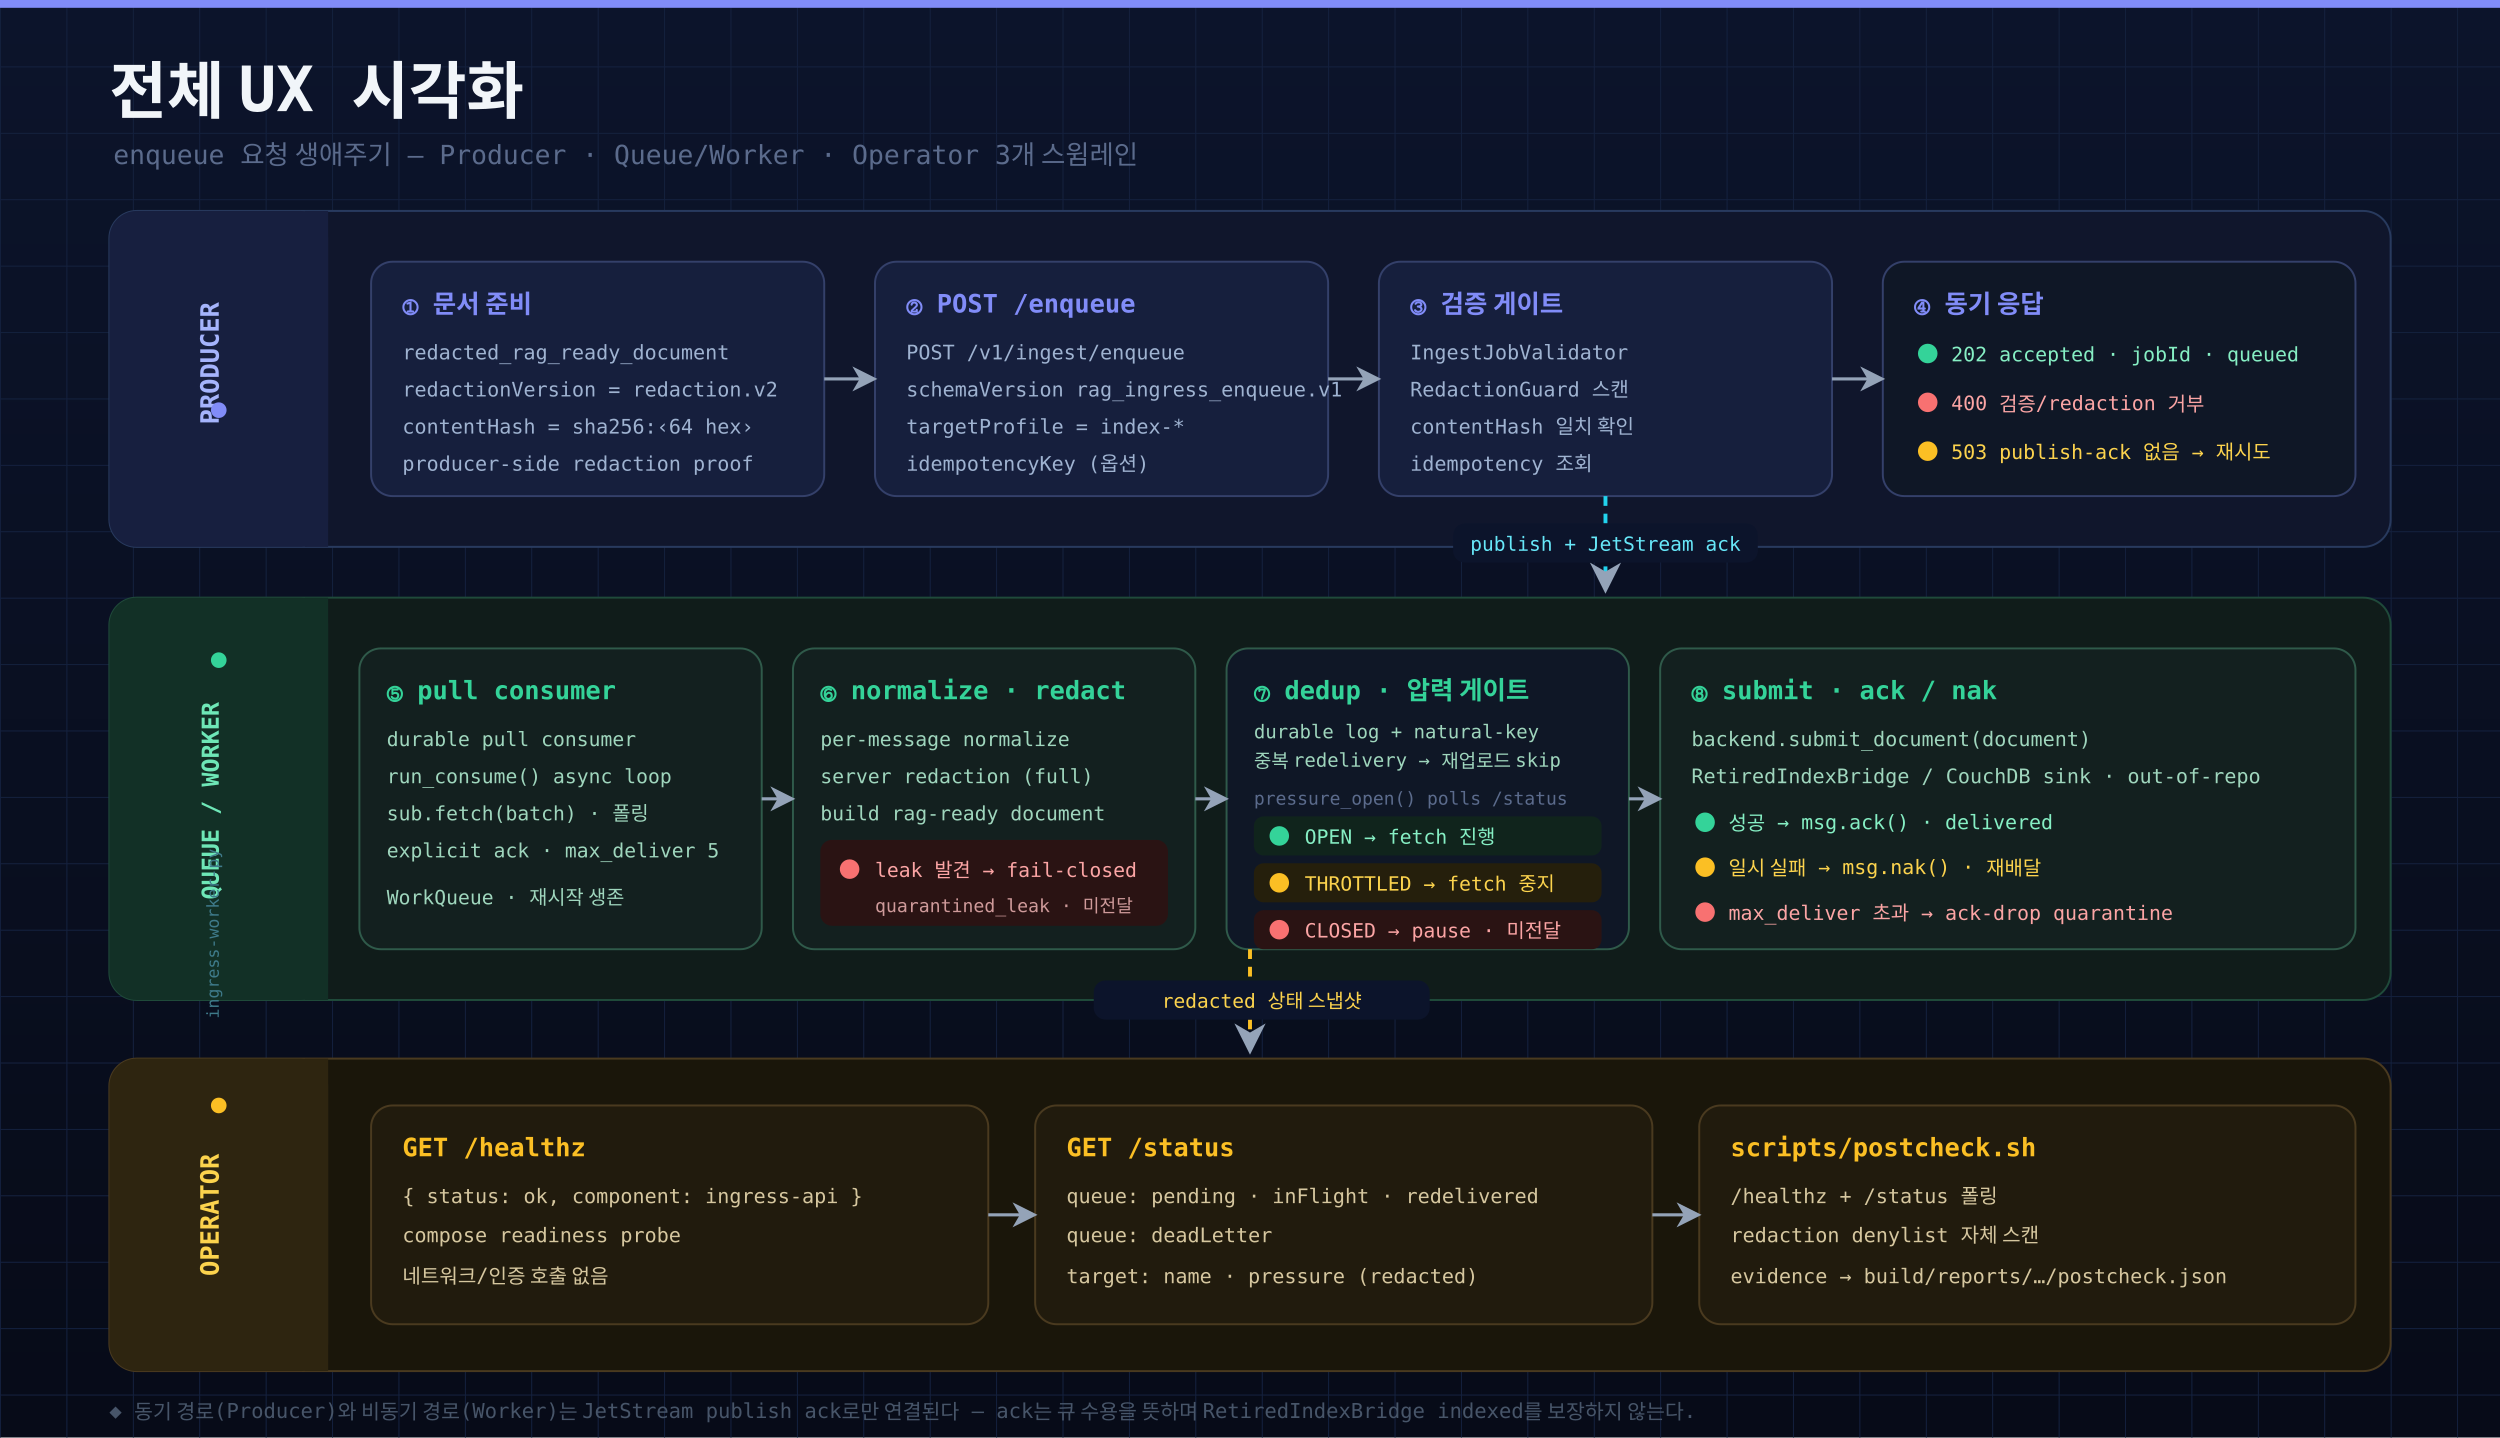
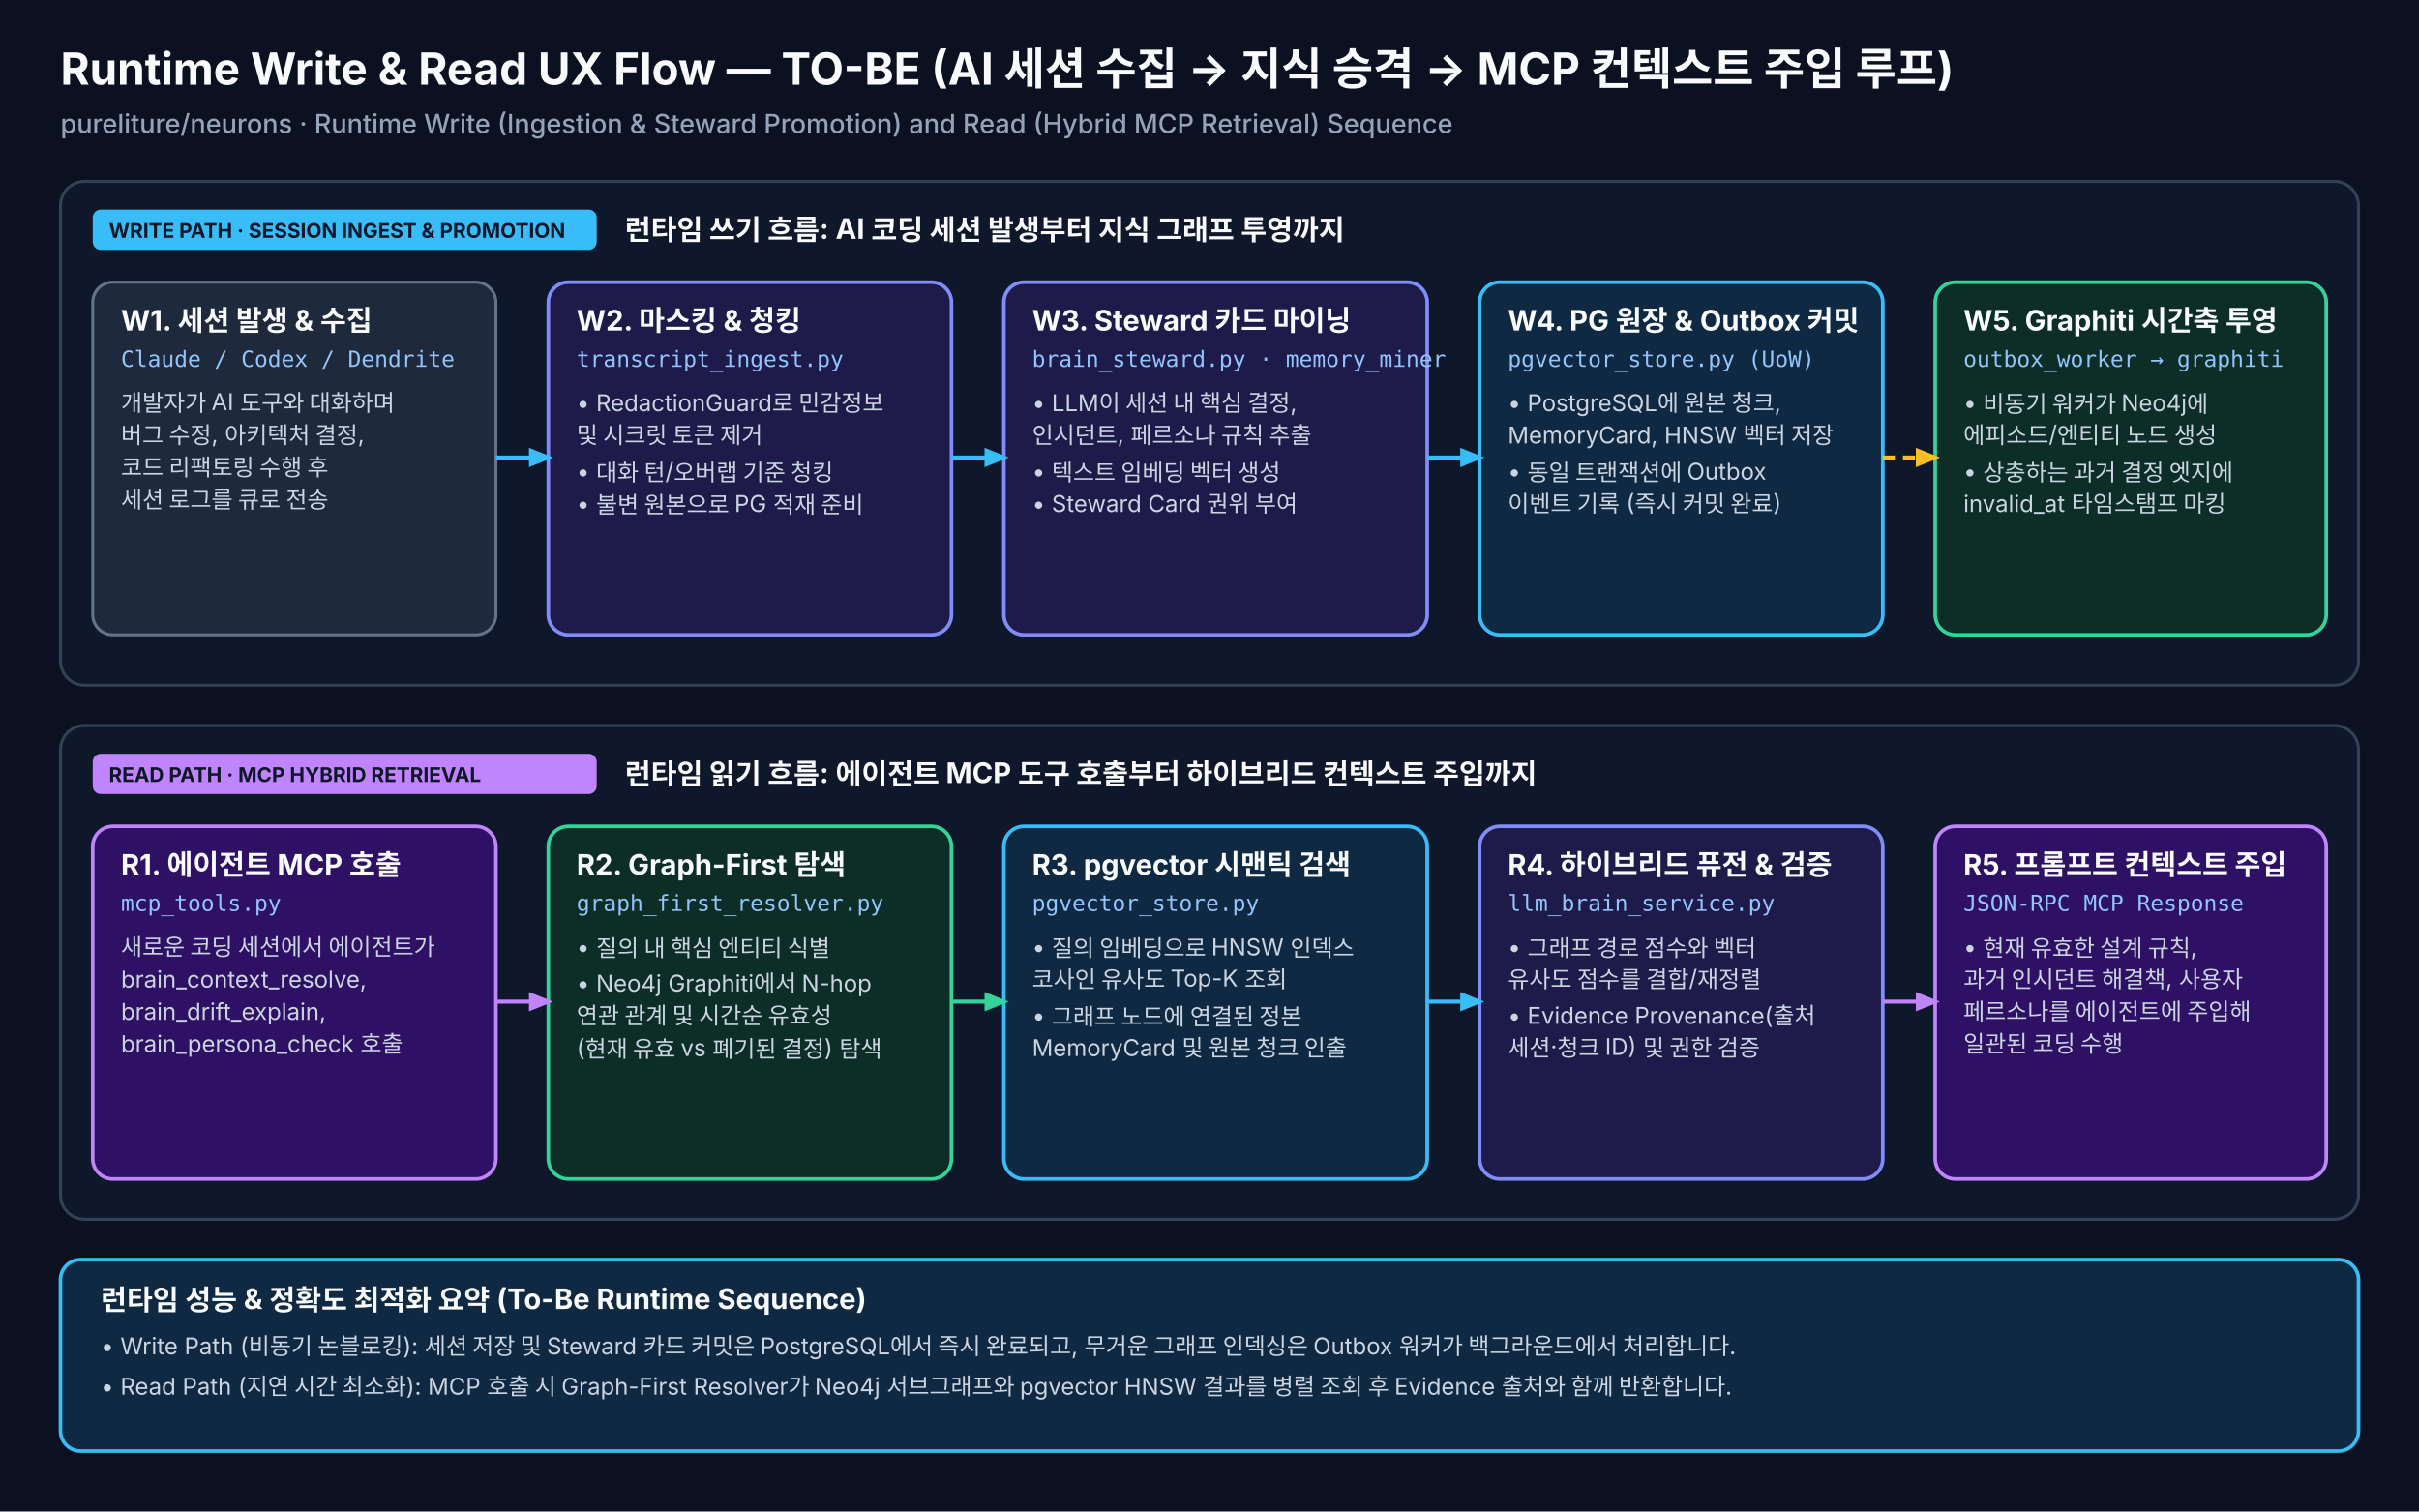
- <svg xmlns="http://www.w3.org/2000/svg" viewBox="0 0 1280 736" font-family="ui-monospace,SFMono-Regular,Menlo,Consolas,monospace">
+ <svg xmlns="http://www.w3.org/2000/svg" viewBox="0 0 1200 750" width="100%" height="100%">
  <defs>
-     <linearGradient id="usky" x1="0" y1="0" x2="0" y2="1">
-       <stop offset="0" stop-color="#0c142b" />
-       <stop offset="1" stop-color="#070b18" />
-     </linearGradient>
-     <pattern id="ugrid" width="34" height="34" patternUnits="userSpaceOnUse">
-       <path d="M34 0H0V34" fill="none" stroke="#14203d" stroke-width="1" />
-     </pattern>
-     <marker id="uflow" viewBox="0 0 12 12" refX="9" refY="6" markerWidth="8" markerHeight="8" orient="auto-start-reverse">
-       <path d="M0 0 L12 6 L0 12 L3.5 6 Z" fill="#94a3b8" />
+     <style>
+       .bg { fill: #0b1120; }
+       .grid-line { stroke: #1e293b; stroke-width: 1; stroke-dasharray: 4 4; }
+       .title { font-family: 'Inter', -apple-system, BlinkMacSystemFont, 'Segoe UI', Roboto, sans-serif; font-size: 22px; font-weight: 700; fill: #f8fafc; }
+       .subtitle { font-family: 'Inter', -apple-system, BlinkMacSystemFont, 'Segoe UI', Roboto, sans-serif; font-size: 13px; font-weight: 500; fill: #94a3b8; }
+       .lane-box { fill: #0f172a; stroke: #334155; stroke-width: 1.5; rx: 12; }
+       .lane-title { font-family: 'Inter', sans-serif; font-size: 12px; font-weight: 700; fill: #38bdf8; letter-spacing: 0.08em; }
+       .card-pg { fill: #0f2942; stroke: #38bdf8; stroke-width: 1.8; rx: 10; }
+       .card-neo { fill: #0c2e27; stroke: #34d399; stroke-width: 1.8; rx: 10; }
+       .card-py { fill: #1e1b4b; stroke: #818cf8; stroke-width: 1.8; rx: 10; }
+       .card-mcp { fill: #2e1065; stroke: #c084fc; stroke-width: 1.8; rx: 10; }
+       .card-warn { fill: #3b1c0c; stroke: #fb923c; stroke-width: 1.8; stroke-dasharray: 5 3; rx: 10; }
+       .card-legacy { fill: #27171c; stroke: #f87171; stroke-width: 1.5; stroke-dasharray: 6 4; rx: 10; }
+       .card-neutral { fill: #1e293b; stroke: #64748b; stroke-width: 1.5; rx: 10; }
+       .node-title { font-family: 'Inter', sans-serif; font-size: 14px; font-weight: 700; fill: #f8fafc; }
+       .node-code { font-family: 'JetBrains Mono', 'Fira Code', monospace; font-size: 11px; font-weight: 500; fill: #93c5fd; }
+       .node-desc { font-family: 'Inter', sans-serif; font-size: 11.5px; font-weight: 400; fill: #cbd5e1; }
+       .badge-text { font-family: 'Inter', sans-serif; font-size: 10px; font-weight: 700; fill: #0f172a; }
+       .edge-solid { stroke: #38bdf8; stroke-width: 2; fill: none; }
+       .edge-neo { stroke: #34d399; stroke-width: 2; fill: none; }
+       .edge-mcp { stroke: #c084fc; stroke-width: 2; fill: none; }
+       .edge-async { stroke: #fbbf24; stroke-width: 2; stroke-dasharray: 6 4; fill: none; }
+       .edge-legacy { stroke: #f87171; stroke-width: 1.6; stroke-dasharray: 4 4; fill: none; }
+       .edge-label { font-family: 'Inter', sans-serif; font-size: 10.5px; font-weight: 600; fill: #e2e8f0; }
+       .edge-label-bg { fill: #0f172a; stroke: #334155; stroke-width: 1; rx: 4; }
+     </style>
+     <marker id="arrow-blue" viewBox="0 0 10 10" refX="8" refY="5" markerWidth="6" markerHeight="6" orient="auto-start-reverse">
+       <path d="M 0 1 L 10 5 L 0 9 z" fill="#38bdf8" />
+     </marker>
+     <marker id="arrow-green" viewBox="0 0 10 10" refX="8" refY="5" markerWidth="6" markerHeight="6" orient="auto-start-reverse">
+       <path d="M 0 1 L 10 5 L 0 9 z" fill="#34d399" />
+     </marker>
+     <marker id="arrow-purple" viewBox="0 0 10 10" refX="8" refY="5" markerWidth="6" markerHeight="6" orient="auto-start-reverse">
+       <path d="M 0 1 L 10 5 L 0 9 z" fill="#c084fc" />
+     </marker>
+     <marker id="arrow-amber" viewBox="0 0 10 10" refX="8" refY="5" markerWidth="6" markerHeight="6" orient="auto-start-reverse">
+       <path d="M 0 1 L 10 5 L 0 9 z" fill="#fbbf24" />
+     </marker>
+     <marker id="arrow-red" viewBox="0 0 10 10" refX="8" refY="5" markerWidth="6" markerHeight="6" orient="auto-start-reverse">
+       <path d="M 0 1 L 10 5 L 0 9 z" fill="#f87171" />
    </marker>
  </defs>
-   <rect width="1280" height="736" fill="url(#usky)" />
-   <rect width="1280" height="736" fill="url(#ugrid)" />
-   <rect x="0" y="0" width="1280" height="4" fill="#818cf8" />
-   <text x="56" y="58" fill="#f1f5f9" font-size="32" font-weight="700">전체 UX 시각화</text>
-   <text x="58" y="84" fill="#5b6b8c" font-size="13.5">enqueue 요청 생애주기 — Producer · Queue/Worker · Operator 3개 스윔레인</text>
-   <rect x="56" y="108" width="1168" height="172" rx="14" fill="#10162c" stroke="#283a5e" />
-   <rect x="56" y="108" width="112" height="172" rx="14" fill="#171f3f" />
-   <rect x="156" y="108" width="12" height="172" fill="#171f3f" />
-   <text x="112" y="186" fill="#a5b4fc" font-size="13" font-weight="700" text-anchor="middle" transform="rotate(-90 112 186)">PRODUCER</text>
-   <circle cx="112" cy="210" r="4" fill="#818cf8" />
-   <g>
-     <rect x="190" y="134" width="232" height="120" rx="11" fill="#161f3d" stroke="#34406a" />
-     <text x="206" y="160" fill="#818cf8" font-size="13" font-weight="700">① 문서 준비</text>
-     <g font-size="10.3" fill="#9fb3d1">
-       <text x="206" y="184">redacted_rag_ready_document</text>
-       <text x="206" y="203">redactionVersion = redaction.v2</text>
-       <text x="206" y="222">contentHash = sha256:‹64 hex›</text>
-       <text x="206" y="241">producer-side redaction proof</text>
-     </g>
-   </g>
-   <g>
-     <rect x="448" y="134" width="232" height="120" rx="11" fill="#161f3d" stroke="#34406a" />
-     <text x="464" y="160" fill="#818cf8" font-size="13" font-weight="700">② POST /enqueue</text>
-     <g font-size="10.3" fill="#9fb3d1">
-       <text x="464" y="184">POST /v1/ingest/enqueue</text>
-       <text x="464" y="203">schemaVersion rag_ingress_enqueue.v1</text>
-       <text x="464" y="222">targetProfile = index-*</text>
-       <text x="464" y="241">idempotencyKey (옵션)</text>
-     </g>
-   </g>
-   <g>
-     <rect x="706" y="134" width="232" height="120" rx="11" fill="#161f3d" stroke="#34406a" />
-     <text x="722" y="160" fill="#818cf8" font-size="13" font-weight="700">③ 검증 게이트</text>
-     <g font-size="10.3" fill="#9fb3d1">
-       <text x="722" y="184">IngestJobValidator</text>
-       <text x="722" y="203">RedactionGuard 스캔</text>
-       <text x="722" y="222">contentHash 일치 확인</text>
-       <text x="722" y="241">idempotency 조회</text>
-     </g>
-   </g>
-   <g>
-     <rect x="964" y="134" width="242" height="120" rx="11" fill="#0f1726" stroke="#34406a" />
-     <text x="980" y="160" fill="#818cf8" font-size="13" font-weight="700">④ 동기 응답</text>
-     <g font-size="10.2">
-       <circle cx="987" cy="181" r="5" fill="#34d399" />
-       <text x="999" y="185" fill="#86efc4">202  accepted · jobId · queued</text>
-       <circle cx="987" cy="206" r="5" fill="#f87171" />
-       <text x="999" y="210" fill="#fca5a5">400  검증/redaction 거부</text>
-       <circle cx="987" cy="231" r="5" fill="#fbbf24" />
-       <text x="999" y="235" fill="#fcd34d">503  publish-ack 없음 → 재시도</text>
-     </g>
-   </g>
-   <g fill="none" stroke="#94a3b8" stroke-width="1.6" marker-end="url(#uflow)">
-     <path d="M422 194 H446" />
-     <path d="M680 194 H704" />
-     <path d="M938 194 H962" />
-   </g>
-   <path d="M822 254 V300" fill="none" stroke="#22d3ee" stroke-width="2" stroke-dasharray="5 4" marker-end="url(#uflow)" />
-   <rect x="744" y="268" width="156" height="20" rx="6" fill="#0c142b" />
-   <text x="822" y="282" fill="#67e8f9" font-size="10" text-anchor="middle">publish + JetStream ack</text>
-   <rect x="56" y="306" width="1168" height="206" rx="14" fill="#101c1a" stroke="#1f4a3a" />
-   <rect x="56" y="306" width="112" height="206" rx="14" fill="#123026" />
-   <rect x="156" y="306" width="12" height="206" fill="#123026" />
-   <text x="112" y="410" fill="#6ee7b7" font-size="12" font-weight="700" text-anchor="middle" transform="rotate(-90 112 410)">QUEUE / WORKER</text>
-   <text x="112" y="478" fill="#3e7a8a" font-size="8.5" text-anchor="middle" transform="rotate(-90 112 478)">ingress-worker-py</text>
-   <circle cx="112" cy="338" r="4" fill="#34d399" />
-   <g>
-     <rect x="184" y="332" width="206" height="154" rx="11" fill="#13201f" stroke="#2f5a4a" />
-     <text x="198" y="358" fill="#34d399" font-size="13" font-weight="700">⑤ pull consumer</text>
-     <g font-size="10.1" fill="#9fd6bd">
-       <text x="198" y="382">durable pull consumer</text>
-       <text x="198" y="401">run_consume() async loop</text>
-       <text x="198" y="420">sub.fetch(batch) · 폴링</text>
-       <text x="198" y="439">explicit ack · max_deliver 5</text>
-       <text x="198" y="463">WorkQueue · 재시작 생존</text>
-     </g>
-   </g>
-   <g>
-     <rect x="406" y="332" width="206" height="154" rx="11" fill="#13201f" stroke="#2f5a4a" />
-     <text x="420" y="358" fill="#34d399" font-size="13" font-weight="700">⑥ normalize · redact</text>
-     <g font-size="10.1" fill="#9fd6bd">
-       <text x="420" y="382">per-message normalize</text>
-       <text x="420" y="401">server redaction (full)</text>
-       <text x="420" y="420">build rag-ready document</text>
-     </g>
-     <g font-size="10.1">
-       <rect x="420" y="430" width="178" height="44" rx="6" fill="#2a1313" />
-       <circle cx="435" cy="445" r="5" fill="#f87171" />
-       <text x="448" y="449" fill="#fca5a5">leak 발견 → fail-closed</text>
-       <text x="448" y="467" fill="#cf9a9a" font-size="9.3">quarantined_leak · 미전달</text>
-     </g>
-   </g>
-   <g>
-     <rect x="628" y="332" width="206" height="154" rx="11" fill="#0f1726" stroke="#2f5a4a" />
-     <text x="642" y="358" fill="#34d399" font-size="13" font-weight="700">⑦ dedup · 압력 게이트</text>
-     <g font-size="9.7" fill="#9fd6bd">
-       <text x="642" y="378">durable log + natural-key</text>
-       <text x="642" y="393">중복 redelivery → 재업로드 skip</text>
-     </g>
-     <text x="642" y="412" fill="#5b6b8c" font-size="9.2">pressure_open() polls /status</text>
-     <g font-size="10.1">
-       <rect x="642" y="418" width="178" height="20" rx="5" fill="#10241c" />
-       <circle cx="655" cy="428" r="5" fill="#34d399" />
-       <text x="668" y="432" fill="#86efc4">OPEN → fetch 진행</text>
-       <rect x="642" y="442" width="178" height="20" rx="5" fill="#251f0c" />
-       <circle cx="655" cy="452" r="5" fill="#fbbf24" />
-       <text x="668" y="456" fill="#fcd34d">THROTTLED → fetch 중지</text>
-       <rect x="642" y="466" width="178" height="20" rx="5" fill="#2a1313" />
-       <circle cx="655" cy="476" r="5" fill="#f87171" />
-       <text x="668" y="480" fill="#fca5a5">CLOSED → pause · 미전달</text>
-     </g>
-   </g>
-   <g>
-     <rect x="850" y="332" width="356" height="154" rx="11" fill="#13201f" stroke="#2f5a4a" />
-     <text x="866" y="358" fill="#34d399" font-size="13" font-weight="700">⑧ submit · ack / nak</text>
-     <g font-size="10.3" fill="#9fd6bd">
-       <text x="866" y="382">backend.submit_document(document)</text>
-       <text x="866" y="401">RetiredIndexBridge / CouchDB sink · out-of-repo</text>
-     </g>
-     <g font-size="10.2">
-       <circle cx="873" cy="421" r="5" fill="#34d399" />
-       <text x="885" y="425" fill="#86efc4">성공 → msg.ack() · delivered</text>
-       <circle cx="873" cy="444" r="5" fill="#fbbf24" />
-       <text x="885" y="448" fill="#fcd34d">일시 실패 → msg.nak() · 재배달</text>
-       <circle cx="873" cy="467" r="5" fill="#f87171" />
-       <text x="885" y="471" fill="#fca5a5">max_deliver 초과 → ack-drop quarantine</text>
-     </g>
-   </g>
-   <g fill="none" stroke="#94a3b8" stroke-width="1.6" marker-end="url(#uflow)">
-     <path d="M390 409 H404" />
-     <path d="M612 409 H626" />
-     <path d="M834 409 H848" />
-   </g>
-   <path d="M640 486 V536" fill="none" stroke="#fbbf24" stroke-width="2" stroke-dasharray="5 4" marker-end="url(#uflow)" />
-   <rect x="560" y="502" width="172" height="20" rx="6" fill="#0c142b" />
-   <text x="646" y="516" fill="#fcd34d" font-size="10" text-anchor="middle">redacted 상태 스냅샷</text>
-   <rect x="56" y="542" width="1168" height="160" rx="14" fill="#1a160a" stroke="#4a3a1f" />
-   <rect x="56" y="542" width="112" height="160" rx="14" fill="#2e2510" />
-   <rect x="156" y="542" width="12" height="160" fill="#2e2510" />
-   <text x="112" y="622" fill="#fcd34d" font-size="13" font-weight="700" text-anchor="middle" transform="rotate(-90 112 622)">OPERATOR</text>
-   <circle cx="112" cy="566" r="4" fill="#fbbf24" />
-   <g>
-     <rect x="190" y="566" width="316" height="112" rx="11" fill="#211b0d" stroke="#4a3a1f" />
-     <text x="206" y="592" fill="#fbbf24" font-size="13" font-weight="700">GET /healthz</text>
-     <g font-size="10.3" fill="#d6c79f">
-       <text x="206" y="616">{ status: ok, component: ingress-api }</text>
-       <text x="206" y="636">compose readiness probe</text>
-       <text x="206" y="657">네트워크/인증 호출 없음</text>
-     </g>
-   </g>
-   <g>
-     <rect x="530" y="566" width="316" height="112" rx="11" fill="#211b0d" stroke="#4a3a1f" />
-     <text x="546" y="592" fill="#fbbf24" font-size="13" font-weight="700">GET /status</text>
-     <g font-size="10.3" fill="#d6c79f">
-       <text x="546" y="616">queue: pending · inFlight · redelivered</text>
-       <text x="546" y="636">queue: deadLetter</text>
-       <text x="546" y="657">target: name · pressure (redacted)</text>
-     </g>
-   </g>
-   <g>
-     <rect x="870" y="566" width="336" height="112" rx="11" fill="#211b0d" stroke="#4a3a1f" />
-     <text x="886" y="592" fill="#fbbf24" font-size="13" font-weight="700">scripts/postcheck.sh</text>
-     <g font-size="10.3" fill="#d6c79f">
-       <text x="886" y="616">/healthz + /status 폴링</text>
-       <text x="886" y="636">redaction denylist 자체 스캔</text>
-       <text x="886" y="657">evidence → build/reports/…/postcheck.json</text>
-     </g>
-   </g>
-   <g fill="none" stroke="#94a3b8" stroke-width="1.6" marker-end="url(#uflow)">
-     <path d="M506 622 H528" />
-     <path d="M846 622 H868" />
-   </g>
-   <text x="56" y="726" fill="#475569" font-size="10.5">◆ 동기 경로(Producer)와 비동기 경로(Worker)는 JetStream publish ack로만 연결된다 — ack는 큐 수용을 뜻하며 RetiredIndexBridge indexed를 보장하지 않는다.</text>
+   <rect width="1200" height="750" class="bg" />
+   <text x="30" y="42" class="title">Runtime Write &amp; Read UX Flow — TO-BE (AI 세션 수집 → 지식 승격 → MCP 컨텍스트 주입 루프)</text>
+   <text x="30" y="66" class="subtitle">pureliture/neurons · Runtime Write (Ingestion &amp; Steward Promotion) and Read (Hybrid MCP Retrieval) Sequence</text>
+   <rect x="30" y="90" width="1140" height="250" class="lane-box" />
+   <rect x="46" y="104" width="250" height="20" rx="4" fill="#38bdf8" />
+   <text x="54" y="118" class="badge-text">WRITE PATH · SESSION INGEST &amp; PROMOTION</text>
+   <text x="310" y="119" class="node-title">런타임 쓰기 흐름: AI 코딩 세션 발생부터 지식 그래프 투영까지</text>
+   <rect x="46" y="140" width="200" height="175" class="card-neutral" />
+   <text x="60" y="164" class="node-title">W1. 세션 발생 &amp; 수집</text>
+   <text x="60" y="182" class="node-code">Claude / Codex / Dendrite</text>
+   <text x="60" y="204" class="node-desc">개발자가 AI 도구와 대화하며</text>
+   <text x="60" y="220" class="node-desc">버그 수정, 아키텍처 결정,</text>
+   <text x="60" y="236" class="node-desc">코드 리팩토링 수행 후</text>
+   <text x="60" y="252" class="node-desc">세션 로그를 큐로 전송</text>
+   <rect x="272" y="140" width="200" height="175" class="card-py" />
+   <text x="286" y="164" class="node-title">W2. 마스킹 &amp; 청킹</text>
+   <text x="286" y="182" class="node-code">transcript_ingest.py</text>
+   <text x="286" y="204" class="node-desc">• RedactionGuard로 민감정보</text>
+   <text x="286" y="220" class="node-desc">  및 시크릿 토큰 제거</text>
+   <text x="286" y="238" class="node-desc">• 대화 턴/오버랩 기준 청킹</text>
+   <text x="286" y="254" class="node-desc">• 불변 원본으로 PG 적재 준비</text>
+   <rect x="498" y="140" width="210" height="175" class="card-py" />
+   <text x="512" y="164" class="node-title">W3. Steward 카드 마이닝</text>
+   <text x="512" y="182" class="node-code">brain_steward.py · memory_miner</text>
+   <text x="512" y="204" class="node-desc">• LLM이 세션 내 핵심 결정,</text>
+   <text x="512" y="220" class="node-desc">  인시던트, 페르소나 규칙 추출</text>
+   <text x="512" y="238" class="node-desc">• 텍스트 임베딩 벡터 생성</text>
+   <text x="512" y="254" class="node-desc">• Steward Card 권위 부여</text>
+   <rect x="734" y="140" width="200" height="175" class="card-pg" />
+   <text x="748" y="164" class="node-title">W4. PG 원장 &amp; Outbox 커밋</text>
+   <text x="748" y="182" class="node-code">pgvector_store.py (UoW)</text>
+   <text x="748" y="204" class="node-desc">• PostgreSQL에 원본 청크,</text>
+   <text x="748" y="220" class="node-desc">  MemoryCard, HNSW 벡터 저장</text>
+   <text x="748" y="238" class="node-desc">• 동일 트랜잭션에 Outbox</text>
+   <text x="748" y="254" class="node-desc">  이벤트 기록 (즉시 커밋 완료)</text>
+   <rect x="960" y="140" width="194" height="175" class="card-neo" />
+   <text x="974" y="164" class="node-title">W5. Graphiti 시간축 투영</text>
+   <text x="974" y="182" class="node-code">outbox_worker → graphiti</text>
+   <text x="974" y="204" class="node-desc">• 비동기 워커가 Neo4j에</text>
+   <text x="974" y="220" class="node-desc">  에피소드/엔티티 노드 생성</text>
+   <text x="974" y="238" class="node-desc">• 상충하는 과거 결정 엣지에</text>
+   <text x="974" y="254" class="node-desc">  invalid_at 타임스탬프 마킹</text>
+   <path d="M 246 227 L 272 227" class="edge-solid" marker-end="url(#arrow-blue)" />
+   <path d="M 472 227 L 498 227" class="edge-solid" marker-end="url(#arrow-blue)" />
+   <path d="M 708 227 L 734 227" class="edge-solid" marker-end="url(#arrow-blue)" />
+   <path d="M 934 227 L 960 227" class="edge-async" marker-end="url(#arrow-amber)" />
+   <rect x="30" y="360" width="1140" height="245" class="lane-box" />
+   <rect x="46" y="374" width="250" height="20" rx="4" fill="#c084fc" />
+   <text x="54" y="388" class="badge-text">READ PATH · MCP HYBRID RETRIEVAL</text>
+   <text x="310" y="389" class="node-title">런타임 읽기 흐름: 에이전트 MCP 도구 호출부터 하이브리드 컨텍스트 주입까지</text>
+   <rect x="46" y="410" width="200" height="175" class="card-mcp" />
+   <text x="60" y="434" class="node-title">R1. 에이전트 MCP 호출</text>
+   <text x="60" y="452" class="node-code">mcp_tools.py</text>
+   <text x="60" y="474" class="node-desc">새로운 코딩 세션에서 에이전트가</text>
+   <text x="60" y="490" class="node-desc">brain_context_resolve,</text>
+   <text x="60" y="506" class="node-desc">brain_drift_explain,</text>
+   <text x="60" y="522" class="node-desc">brain_persona_check 호출</text>
+   <rect x="272" y="410" width="200" height="175" class="card-neo" />
+   <text x="286" y="434" class="node-title">R2. Graph-First 탐색</text>
+   <text x="286" y="452" class="node-code">graph_first_resolver.py</text>
+   <text x="286" y="474" class="node-desc">• 질의 내 핵심 엔티티 식별</text>
+   <text x="286" y="492" class="node-desc">• Neo4j Graphiti에서 N-hop</text>
+   <text x="286" y="508" class="node-desc">  연관 관계 및 시간순 유효성</text>
+   <text x="286" y="524" class="node-desc">  (현재 유효 vs 폐기된 결정) 탐색</text>
+   <rect x="498" y="410" width="210" height="175" class="card-pg" />
+   <text x="512" y="434" class="node-title">R3. pgvector 시맨틱 검색</text>
+   <text x="512" y="452" class="node-code">pgvector_store.py</text>
+   <text x="512" y="474" class="node-desc">• 질의 임베딩으로 HNSW 인덱스</text>
+   <text x="512" y="490" class="node-desc">  코사인 유사도 Top-K 조회</text>
+   <text x="512" y="508" class="node-desc">• 그래프 노드에 연결된 정본</text>
+   <text x="512" y="524" class="node-desc">  MemoryCard 및 원본 청크 인출</text>
+   <rect x="734" y="410" width="200" height="175" class="card-py" />
+   <text x="748" y="434" class="node-title">R4. 하이브리드 퓨전 &amp; 검증</text>
+   <text x="748" y="452" class="node-code">llm_brain_service.py</text>
+   <text x="748" y="474" class="node-desc">• 그래프 경로 점수와 벡터</text>
+   <text x="748" y="490" class="node-desc">  유사도 점수를 결합/재정렬</text>
+   <text x="748" y="508" class="node-desc">• Evidence Provenance(출처</text>
+   <text x="748" y="524" class="node-desc">  세션·청크 ID) 및 권한 검증</text>
+   <rect x="960" y="410" width="194" height="175" class="card-mcp" />
+   <text x="974" y="434" class="node-title">R5. 프롬프트 컨텍스트 주입</text>
+   <text x="974" y="452" class="node-code">JSON-RPC MCP Response</text>
+   <text x="974" y="474" class="node-desc">• 현재 유효한 설계 규칙,</text>
+   <text x="974" y="490" class="node-desc">  과거 인시던트 해결책, 사용자</text>
+   <text x="974" y="506" class="node-desc">  페르소나를 에이전트에 주입해</text>
+   <text x="974" y="522" class="node-desc">  일관된 코딩 수행</text>
+   <path d="M 246 497 L 272 497" class="edge-mcp" marker-end="url(#arrow-purple)" />
+   <path d="M 472 497 L 498 497" class="edge-neo" marker-end="url(#arrow-green)" />
+   <path d="M 708 497 L 734 497" class="edge-solid" marker-end="url(#arrow-blue)" />
+   <path d="M 934 497 L 960 497" class="edge-mcp" marker-end="url(#arrow-purple)" />
+   <rect x="30" y="625" width="1140" height="95" class="card-pg" />
+   <text x="50" y="650" class="node-title" fill="#7dd3fc">런타임 성능 &amp; 정확도 최적화 요약 (To-Be Runtime Sequence)</text>
+   <text x="50" y="672" class="node-desc">• Write Path (비동기 논블로킹): 세션 저장 및 Steward 카드 커밋은 PostgreSQL에서 즉시 완료되고, 무거운 그래프 인덱싱은 Outbox 워커가 백그라운드에서 처리합니다.</text>
+   <text x="50" y="692" class="node-desc">• Read Path (지연 시간 최소화): MCP 호출 시 Graph-First Resolver가 Neo4j 서브그래프와 pgvector HNSW 결과를 병렬 조회 후 Evidence 출처와 함께 반환합니다.</text>
</svg>
